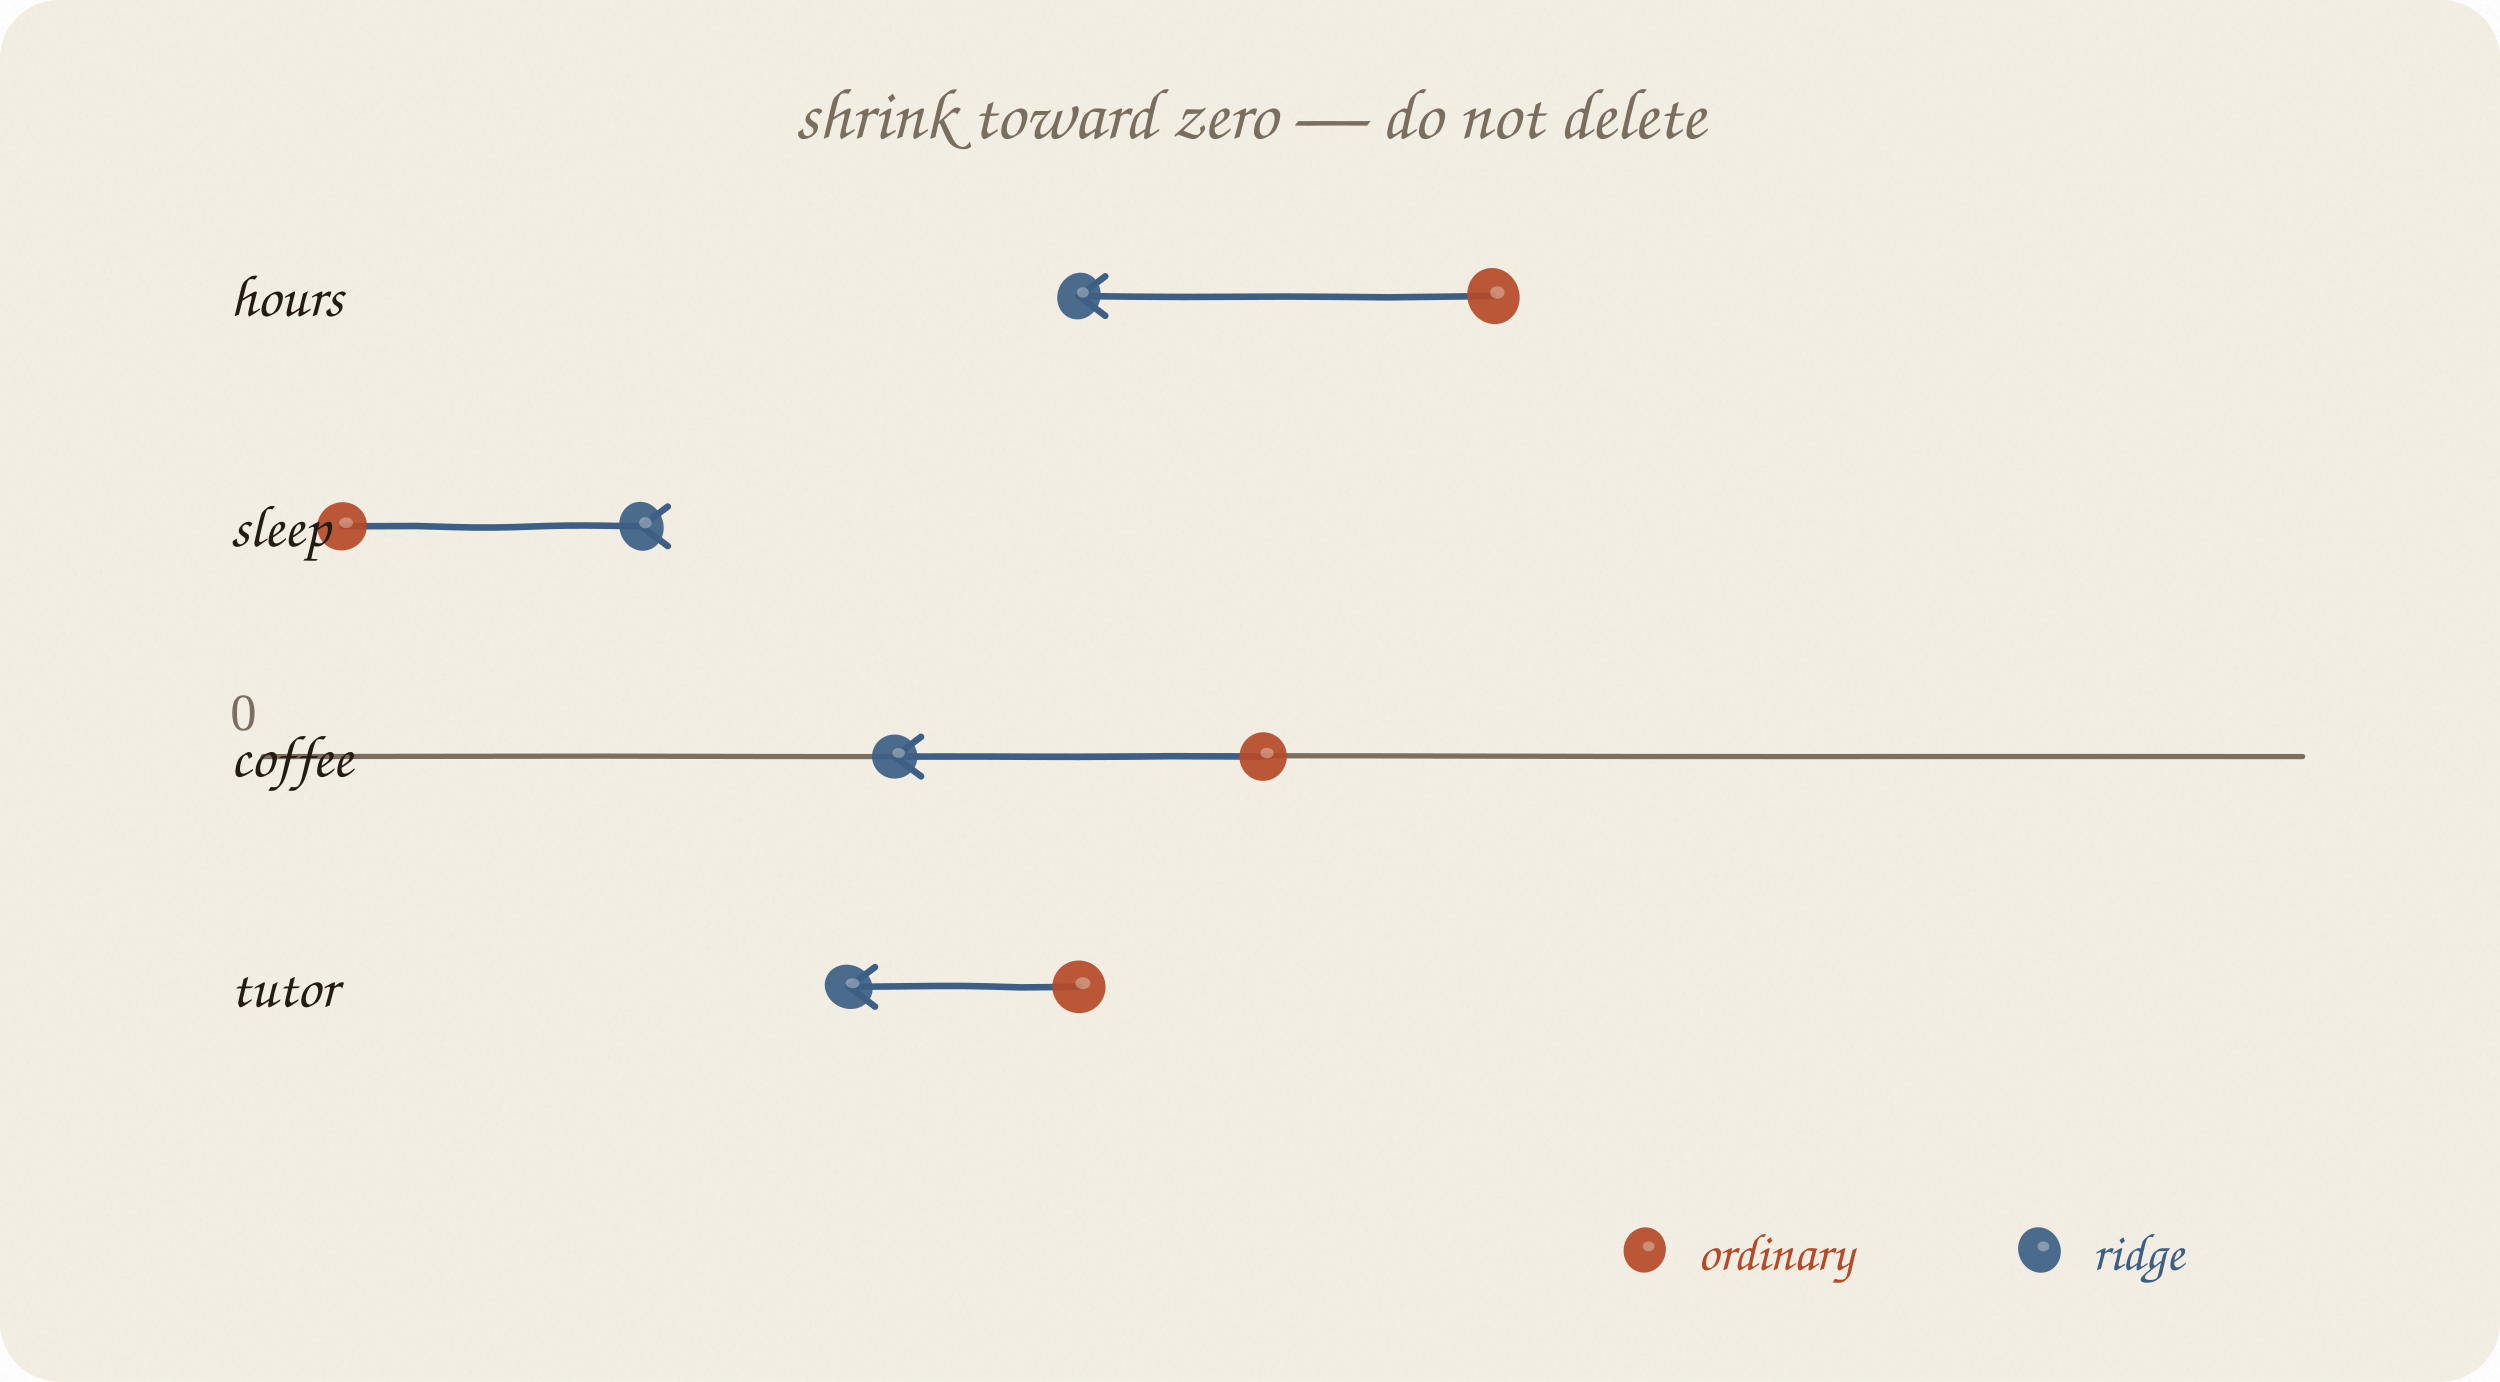
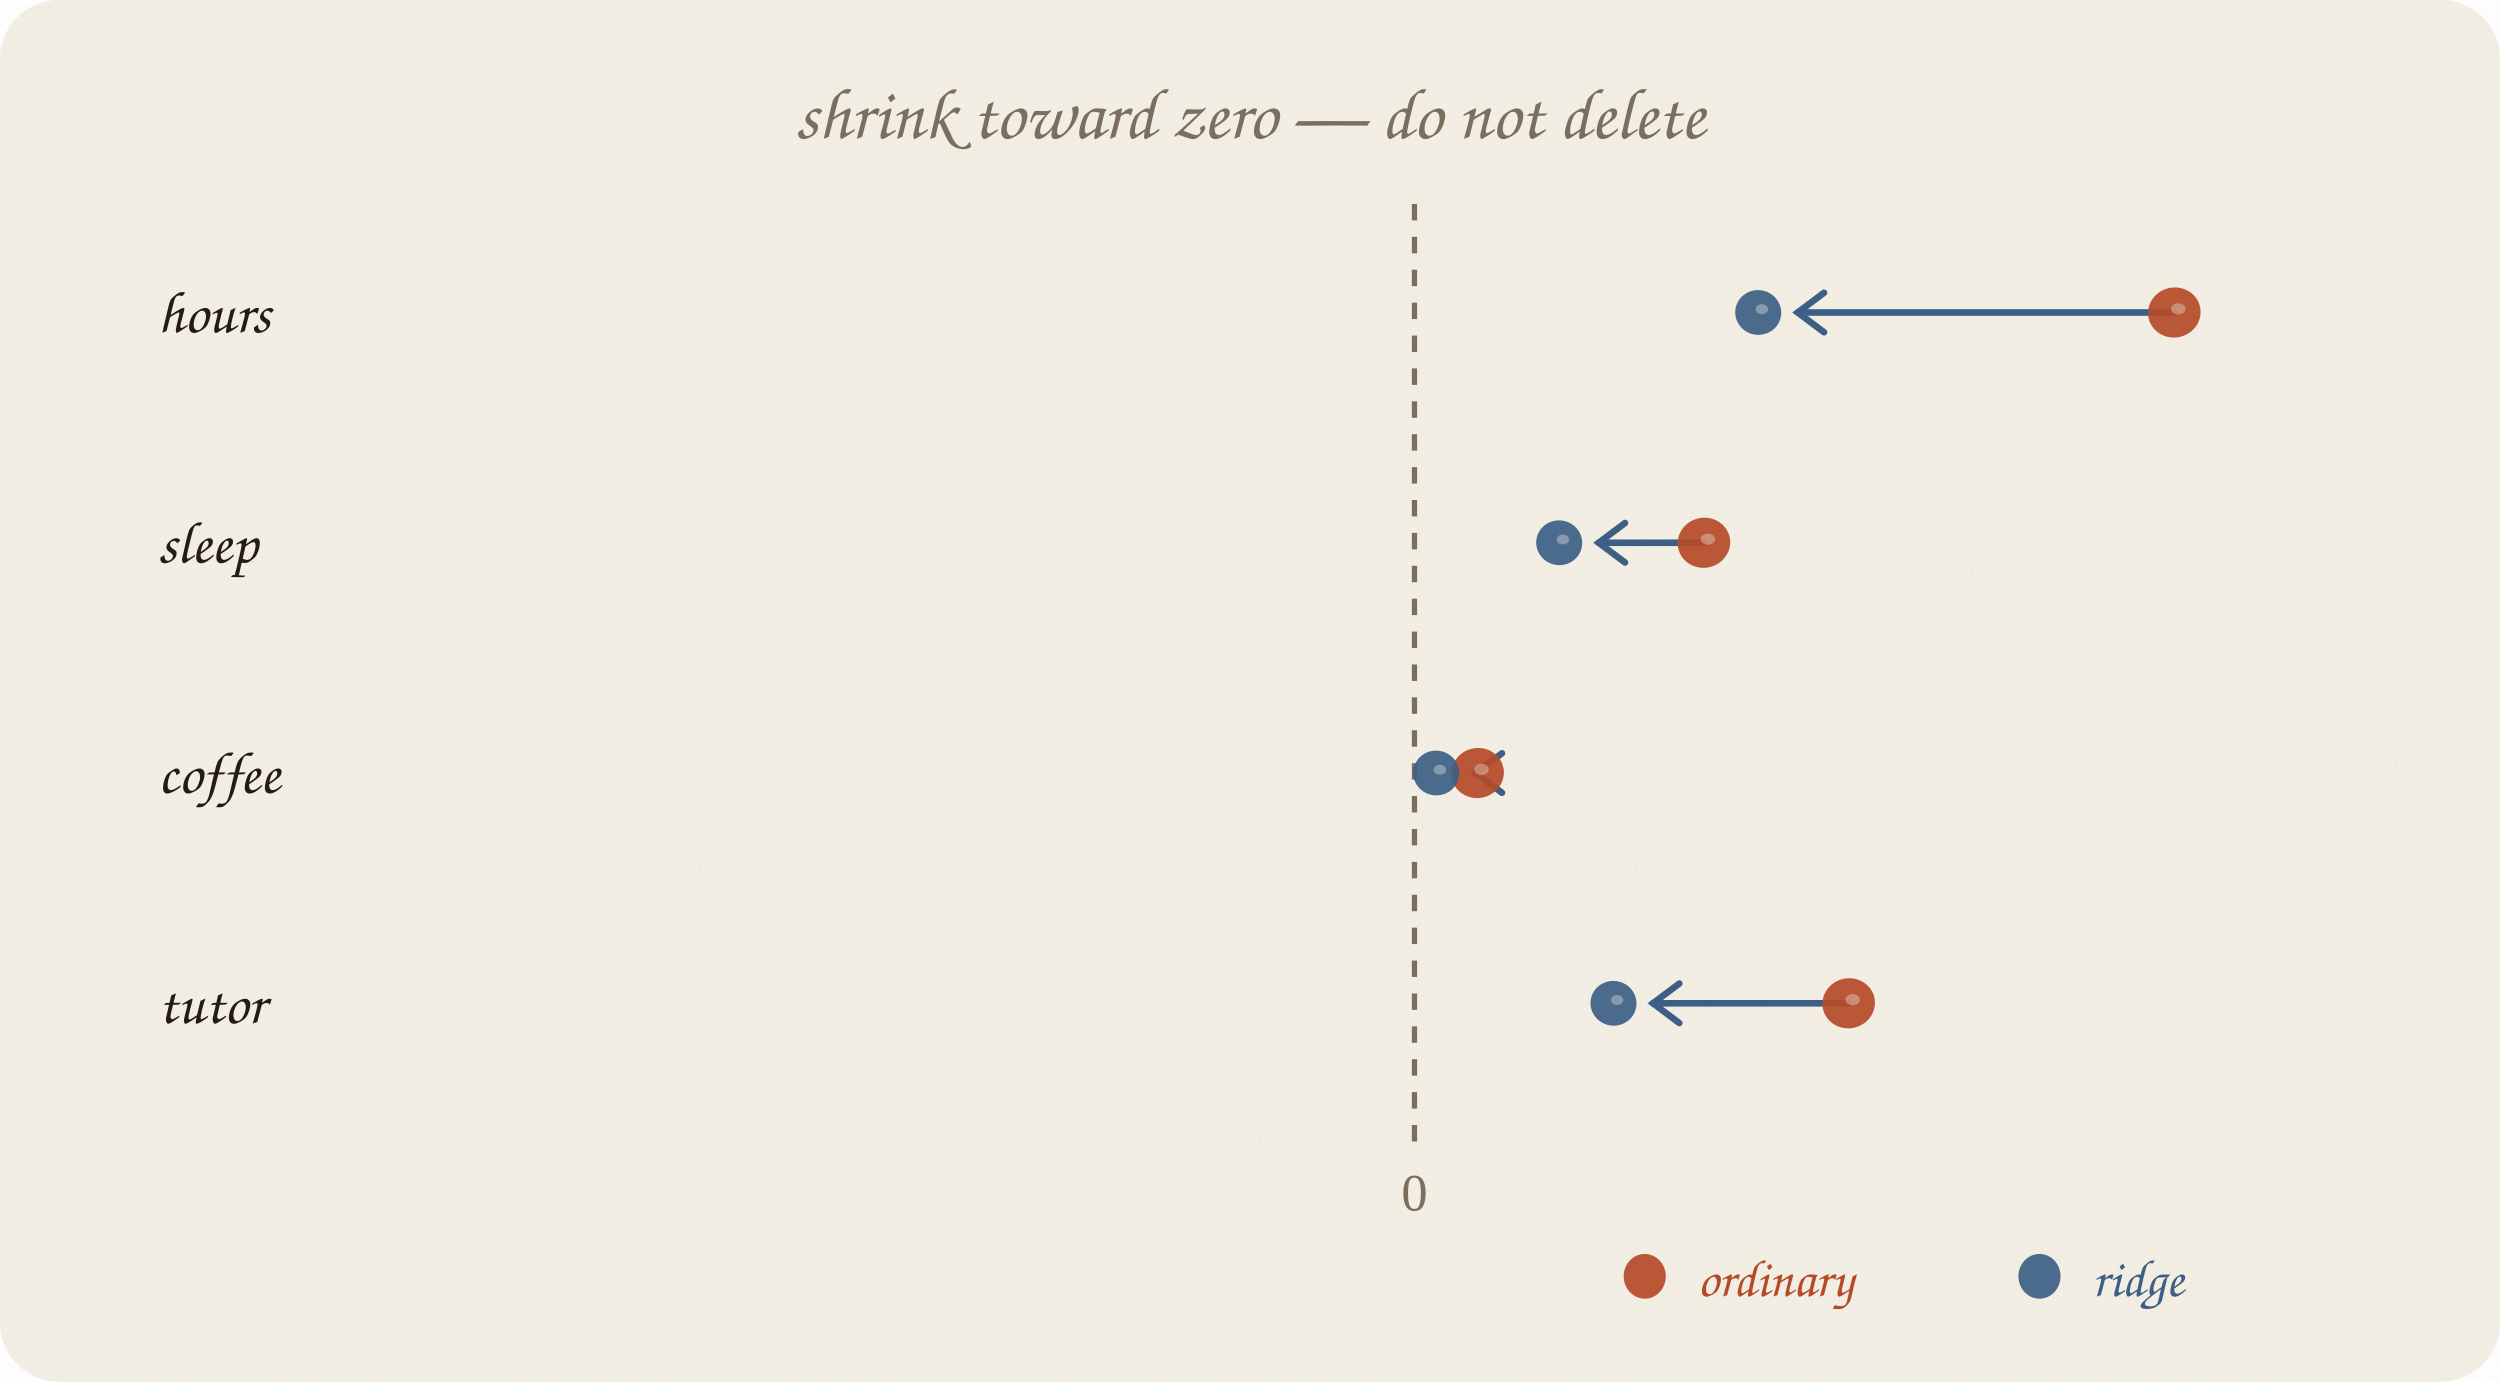
- <svg xmlns="http://www.w3.org/2000/svg" viewBox="0 0 760 420" width="760" height="420" role="img" aria-label="coefficients shrink toward zero">
+ <svg xmlns="http://www.w3.org/2000/svg" viewBox="0 0 760 420" width="760" height="420" role="img" aria-label="coefficients shrink toward zero; the zero axis is vertical and misses the labels">
  <defs>
    <filter id="grain" x="0" y="0" width="100%" height="100%">
      <feTurbulence type="fractalNoise" baseFrequency="0.9" numOctaves="2" stitchTiles="stitch" result="n" />
      <feColorMatrix type="saturate" values="0" />
      <feComponentTransfer>
        <feFuncA type="linear" slope="0.07" />
      </feComponentTransfer>
      <feBlend in="SourceGraphic" mode="multiply" />
    </filter>
  </defs>
  <rect width="760" height="420" rx="18" ry="18" fill="#f4efe4" />
  <rect width="760" height="420" rx="18" ry="18" fill="#f4efe4" filter="url(#grain)" opacity="0.9" />
-   <text x="380.0" y="42.0" font-family="Bradley Hand, Apple Chancery, Segoe Script, Comic Sans MS, cursive" font-size="22" fill="#7a6e5e" text-anchor="middle" font-style="normal" font-weight="normal">shrink toward zero — do not delete</text>
-   <path d="M 80.00,230.00 L 183.33,229.86 Q 183.33,229.86 235.00,229.98 Q 286.67,230.10 338.33,229.88 Q 390.00,229.66 441.67,229.84 Q 493.33,230.02 545.00,229.99 Q 596.67,229.95 648.33,229.97 L 700.00,230.00" fill="none" stroke="#7a6e5e" stroke-width="1.6" stroke-linecap="round" stroke-linejoin="round" opacity="1" />
-   <text x="78.0" y="222.0" font-family="Georgia, Times New Roman, serif" font-size="16" fill="#7a6e5e" text-anchor="end" font-style="normal" font-weight="normal">0</text>
-   <path d="M 454.00,90.00 L 422.50,90.39 Q 422.50,90.39 406.75,90.24 Q 391.00,90.08 375.25,90.22 Q 359.50,90.36 343.75,90.18 L 328.00,90.00" fill="none" stroke="#3d5f86" stroke-width="2.0" stroke-linecap="round" stroke-linejoin="round" opacity="1" />
-   <path d="M 336.0,84.0 L 328.0,90.0 L 336.0,96.0" fill="none" stroke="#3d5f86" stroke-width="2.0" stroke-linecap="round" stroke-linejoin="round" opacity="1" />
-   <ellipse cx="454.0" cy="90.0" rx="7.9" ry="8.6" transform="rotate(-18.8 454.0 90.0)" fill="#b44a28" opacity="0.92" />
-   <ellipse cx="455.2" cy="88.9" rx="2.2" ry="1.9" fill="#f7f2ea" opacity="0.35" />
-   <ellipse cx="328.0" cy="90.0" rx="6.5" ry="7.2" transform="rotate(22.4 328.0 90.0)" fill="#3d5f86" opacity="0.92" />
-   <ellipse cx="329.2" cy="88.9" rx="1.8" ry="1.6" fill="#f7f2ea" opacity="0.35" />
-   <text x="70.0" y="96.0" font-family="Bradley Hand, Apple Chancery, Segoe Script, Comic Sans MS, cursive" font-size="18" fill="#241c14" text-anchor="start" font-style="normal" font-weight="normal">hours</text>
-   <path d="M 104.00,160.00 L 126.75,159.91 Q 126.75,159.91 138.12,160.24 Q 149.50,160.57 160.88,160.09 Q 172.25,159.62 183.62,159.81 L 195.00,160.00" fill="none" stroke="#3d5f86" stroke-width="2.0" stroke-linecap="round" stroke-linejoin="round" opacity="1" />
-   <path d="M 203.0,154.0 L 195.0,160.0 L 203.0,166.0" fill="none" stroke="#3d5f86" stroke-width="2.0" stroke-linecap="round" stroke-linejoin="round" opacity="1" />
-   <ellipse cx="104.0" cy="160.0" rx="7.6" ry="7.3" transform="rotate(-19.1 104.0 160.0)" fill="#b44a28" opacity="0.92" />
-   <ellipse cx="105.2" cy="158.9" rx="2.1" ry="1.6" fill="#f7f2ea" opacity="0.35" />
-   <ellipse cx="195.0" cy="160.0" rx="6.7" ry="7.5" transform="rotate(-16.0 195.0 160.0)" fill="#3d5f86" opacity="0.92" />
-   <ellipse cx="196.2" cy="158.9" rx="1.9" ry="1.7" fill="#f7f2ea" opacity="0.35" />
-   <text x="70.0" y="166.0" font-family="Bradley Hand, Apple Chancery, Segoe Script, Comic Sans MS, cursive" font-size="18" fill="#241c14" text-anchor="start" font-style="normal" font-weight="normal">sleep</text>
-   <path d="M 384.00,230.00 L 356.00,229.88 Q 356.00,229.88 342.00,230.02 Q 328.00,230.15 314.00,230.06 Q 300.00,229.96 286.00,229.98 L 272.00,230.00" fill="none" stroke="#3d5f86" stroke-width="2.0" stroke-linecap="round" stroke-linejoin="round" opacity="1" />
-   <path d="M 280.0,224.0 L 272.0,230.0 L 280.0,236.0" fill="none" stroke="#3d5f86" stroke-width="2.0" stroke-linecap="round" stroke-linejoin="round" opacity="1" />
-   <ellipse cx="384.0" cy="230.0" rx="7.2" ry="7.4" transform="rotate(9.0 384.0 230.0)" fill="#b44a28" opacity="0.92" />
-   <ellipse cx="385.2" cy="228.9" rx="2.0" ry="1.6" fill="#f7f2ea" opacity="0.35" />
-   <ellipse cx="272.0" cy="230.0" rx="6.9" ry="6.7" transform="rotate(4.3 272.0 230.0)" fill="#3d5f86" opacity="0.92" />
-   <ellipse cx="273.2" cy="228.9" rx="1.9" ry="1.5" fill="#f7f2ea" opacity="0.35" />
-   <text x="70.0" y="236.0" font-family="Bradley Hand, Apple Chancery, Segoe Script, Comic Sans MS, cursive" font-size="18" fill="#241c14" text-anchor="start" font-style="normal" font-weight="normal">coffee</text>
-   <path d="M 328.00,300.00 L 310.50,300.17 Q 310.50,300.17 301.75,299.91 Q 293.00,299.65 284.25,299.74 Q 275.50,299.83 266.75,299.92 L 258.00,300.00" fill="none" stroke="#3d5f86" stroke-width="2.0" stroke-linecap="round" stroke-linejoin="round" opacity="1" />
-   <path d="M 266.0,294.0 L 258.0,300.0 L 266.0,306.0" fill="none" stroke="#3d5f86" stroke-width="2.0" stroke-linecap="round" stroke-linejoin="round" opacity="1" />
-   <ellipse cx="328.0" cy="300.0" rx="8.1" ry="8.0" transform="rotate(18.8 328.0 300.0)" fill="#b44a28" opacity="0.92" />
-   <ellipse cx="329.2" cy="298.9" rx="2.3" ry="1.8" fill="#f7f2ea" opacity="0.35" />
-   <ellipse cx="258.0" cy="300.0" rx="7.4" ry="6.6" transform="rotate(24.0 258.0 300.0)" fill="#3d5f86" opacity="0.92" />
-   <ellipse cx="259.2" cy="298.9" rx="2.1" ry="1.5" fill="#f7f2ea" opacity="0.35" />
-   <text x="70.0" y="306.0" font-family="Bradley Hand, Apple Chancery, Segoe Script, Comic Sans MS, cursive" font-size="18" fill="#241c14" text-anchor="start" font-style="normal" font-weight="normal">tutor</text>
-   <ellipse cx="500.0" cy="380.0" rx="6.4" ry="6.9" transform="rotate(12.9 500.0 380.0)" fill="#b44a28" opacity="0.92" />
-   <ellipse cx="501.2" cy="378.9" rx="1.8" ry="1.5" fill="#f7f2ea" opacity="0.35" />
-   <text x="516.0" y="386.0" font-family="Bradley Hand, Apple Chancery, Segoe Script, Comic Sans MS, cursive" font-size="16" fill="#b44a28" text-anchor="start" font-style="normal" font-weight="normal">ordinary</text>
-   <ellipse cx="620.0" cy="380.0" rx="6.4" ry="7.0" transform="rotate(-23.0 620.0 380.0)" fill="#3d5f86" opacity="0.92" />
-   <ellipse cx="621.2" cy="378.9" rx="1.8" ry="1.5" fill="#f7f2ea" opacity="0.35" />
-   <text x="636.0" y="386.0" font-family="Bradley Hand, Apple Chancery, Segoe Script, Comic Sans MS, cursive" font-size="16" fill="#3d5f86" text-anchor="start" font-style="normal" font-weight="normal">ridge</text>
+   <text x="380.0" y="42.0" font-family="Bradley Hand, Apple Chancery, Segoe Script, Comic Sans MS, cursive" font-size="22" fill="#7a6e5e" text-anchor="middle">shrink toward zero — do not delete</text>
+   <path d="M 430.0,62 L 430.0,348" fill="none" stroke="#7a6e5e" stroke-width="1.6" stroke-dasharray="5 5" />
+   <text x="430.0" y="368.0" font-family="Georgia, Times New Roman, serif" font-size="16" fill="#7a6e5e" text-anchor="middle">0</text>
+   <text x="48.0" y="101.0" font-family="Bradley Hand, Apple Chancery, Segoe Script, Comic Sans MS, cursive" font-size="18" fill="#241c14">hours</text>
+   <path d="M 661.0,95.0 L 546.5,95.0" fill="none" stroke="#3d5f86" stroke-width="2.0" stroke-linecap="round" />
+   <path d="M 554.5,89.0 L 546.5,95.0 L 554.5,101.0" fill="none" stroke="#3d5f86" stroke-width="2.0" stroke-linecap="round" />
+   <ellipse cx="661.0" cy="95.0" rx="8.0" ry="7.6" transform="rotate(-12 661.0 95.0)" fill="#b44a28" opacity="0.92" />
+   <ellipse cx="662.2" cy="93.9" rx="2.2" ry="1.7" fill="#f7f2ea" opacity="0.35" />
+   <ellipse cx="534.5" cy="95.0" rx="7.0" ry="6.8" transform="rotate(8 534.5 95.0)" fill="#3d5f86" opacity="0.92" />
+   <ellipse cx="535.6" cy="94.0" rx="1.9" ry="1.5" fill="#f7f2ea" opacity="0.35" />
+   <text x="48.0" y="171.0" font-family="Bradley Hand, Apple Chancery, Segoe Script, Comic Sans MS, cursive" font-size="18" fill="#241c14">sleep</text>
+   <path d="M 518.0,165.0 L 486.0,165.0" fill="none" stroke="#3d5f86" stroke-width="2.0" stroke-linecap="round" />
+   <path d="M 494.0,159.0 L 486.0,165.0 L 494.0,171.0" fill="none" stroke="#3d5f86" stroke-width="2.0" stroke-linecap="round" />
+   <ellipse cx="518.0" cy="165.0" rx="8.0" ry="7.6" transform="rotate(-12 518.0 165.0)" fill="#b44a28" opacity="0.92" />
+   <ellipse cx="519.2" cy="163.9" rx="2.2" ry="1.7" fill="#f7f2ea" opacity="0.35" />
+   <ellipse cx="474.0" cy="165.0" rx="7.0" ry="6.8" transform="rotate(8 474.0 165.0)" fill="#3d5f86" opacity="0.92" />
+   <ellipse cx="475.1" cy="164.0" rx="1.9" ry="1.5" fill="#f7f2ea" opacity="0.35" />
+   <text x="48.0" y="241.0" font-family="Bradley Hand, Apple Chancery, Segoe Script, Comic Sans MS, cursive" font-size="18" fill="#241c14">coffee</text>
+   <path d="M 449.2,235.0 L 448.6,235.0" fill="none" stroke="#3d5f86" stroke-width="2.0" stroke-linecap="round" />
+   <path d="M 456.6,229.0 L 448.6,235.0 L 456.6,241.0" fill="none" stroke="#3d5f86" stroke-width="2.0" stroke-linecap="round" />
+   <ellipse cx="449.2" cy="235.0" rx="8.0" ry="7.6" transform="rotate(-12 449.2 235.0)" fill="#b44a28" opacity="0.92" />
+   <ellipse cx="450.4" cy="233.9" rx="2.2" ry="1.7" fill="#f7f2ea" opacity="0.35" />
+   <ellipse cx="436.6" cy="235.0" rx="7.0" ry="6.8" transform="rotate(8 436.6 235.0)" fill="#3d5f86" opacity="0.92" />
+   <ellipse cx="437.7" cy="234.0" rx="1.9" ry="1.5" fill="#f7f2ea" opacity="0.35" />
+   <text x="48.0" y="311.0" font-family="Bradley Hand, Apple Chancery, Segoe Script, Comic Sans MS, cursive" font-size="18" fill="#241c14">tutor</text>
+   <path d="M 562.0,305.0 L 502.5,305.0" fill="none" stroke="#3d5f86" stroke-width="2.0" stroke-linecap="round" />
+   <path d="M 510.5,299.0 L 502.5,305.0 L 510.5,311.0" fill="none" stroke="#3d5f86" stroke-width="2.0" stroke-linecap="round" />
+   <ellipse cx="562.0" cy="305.0" rx="8.0" ry="7.6" transform="rotate(-12 562.0 305.0)" fill="#b44a28" opacity="0.92" />
+   <ellipse cx="563.2" cy="303.9" rx="2.2" ry="1.7" fill="#f7f2ea" opacity="0.35" />
+   <ellipse cx="490.5" cy="305.0" rx="7.0" ry="6.8" transform="rotate(8 490.5 305.0)" fill="#3d5f86" opacity="0.92" />
+   <ellipse cx="491.6" cy="304.0" rx="1.9" ry="1.5" fill="#f7f2ea" opacity="0.35" />
+   <ellipse cx="500.0" cy="388.0" rx="6.4" ry="6.8" fill="#b44a28" opacity="0.92" />
+   <text x="516.0" y="394.0" font-family="Bradley Hand, Apple Chancery, Segoe Script, Comic Sans MS, cursive" font-size="16" fill="#b44a28">ordinary</text>
+   <ellipse cx="620.0" cy="388.0" rx="6.4" ry="6.8" fill="#3d5f86" opacity="0.92" />
+   <text x="636.0" y="394.0" font-family="Bradley Hand, Apple Chancery, Segoe Script, Comic Sans MS, cursive" font-size="16" fill="#3d5f86">ridge</text>
</svg>
